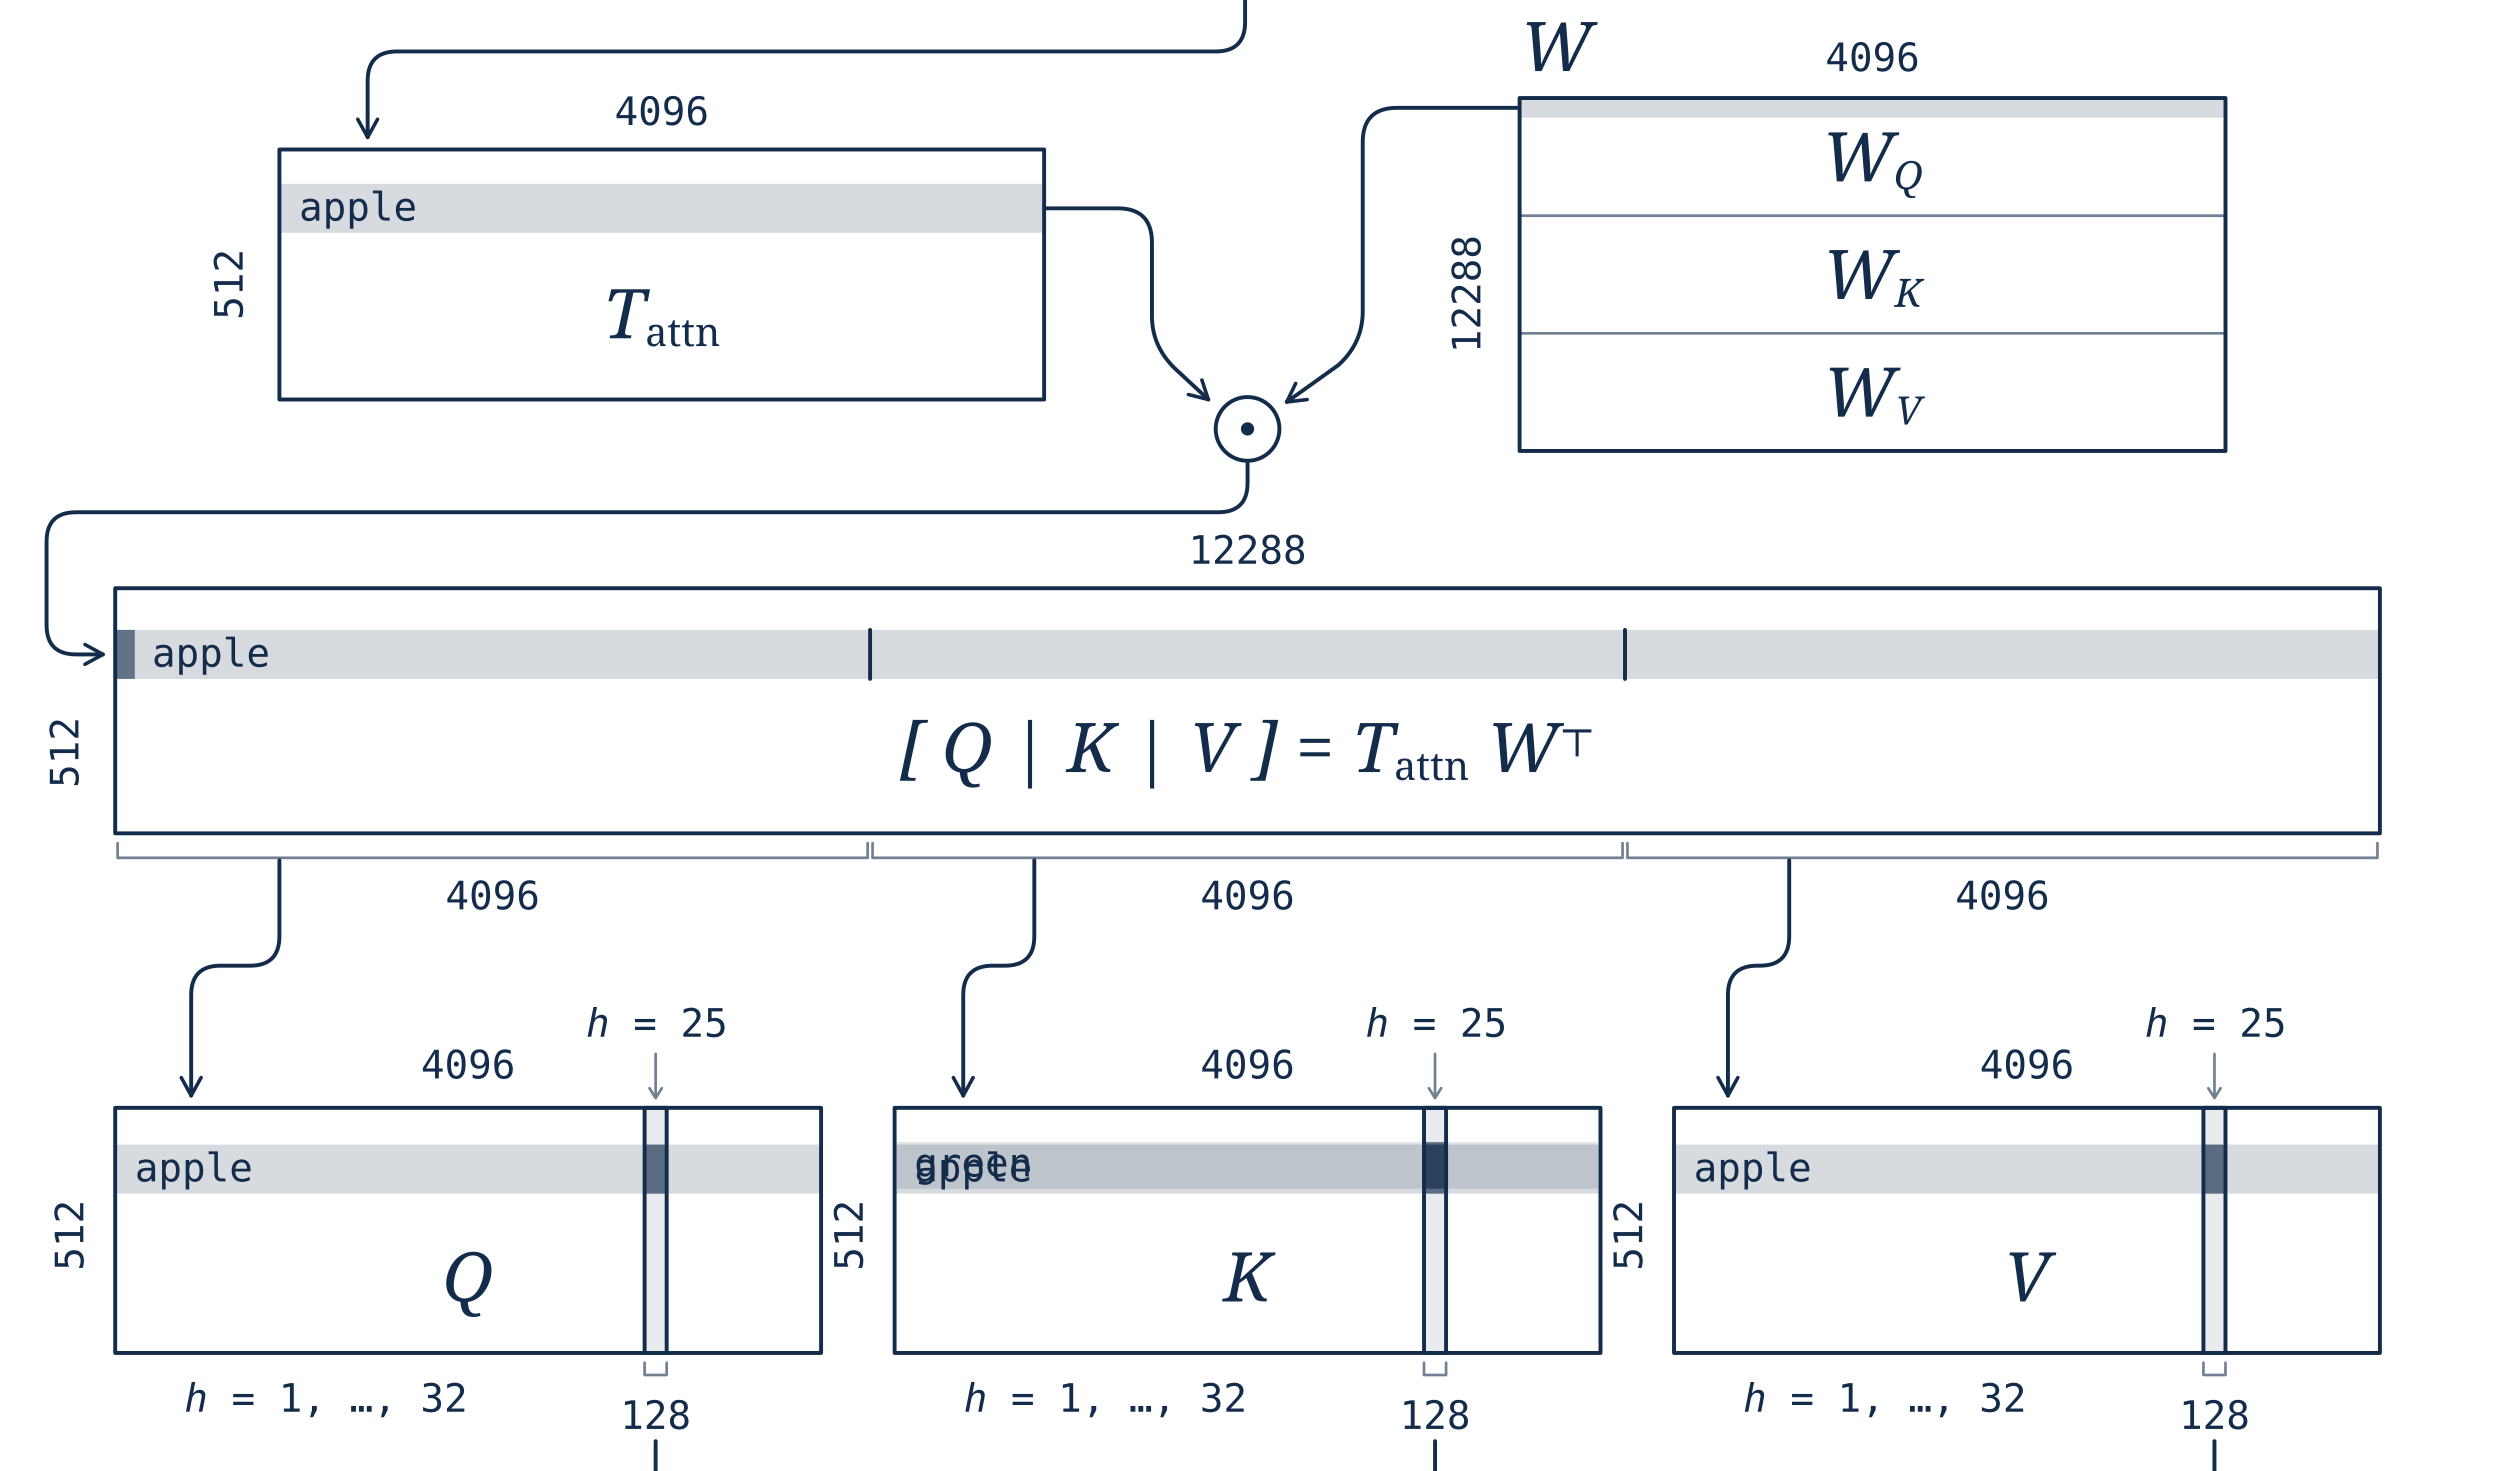
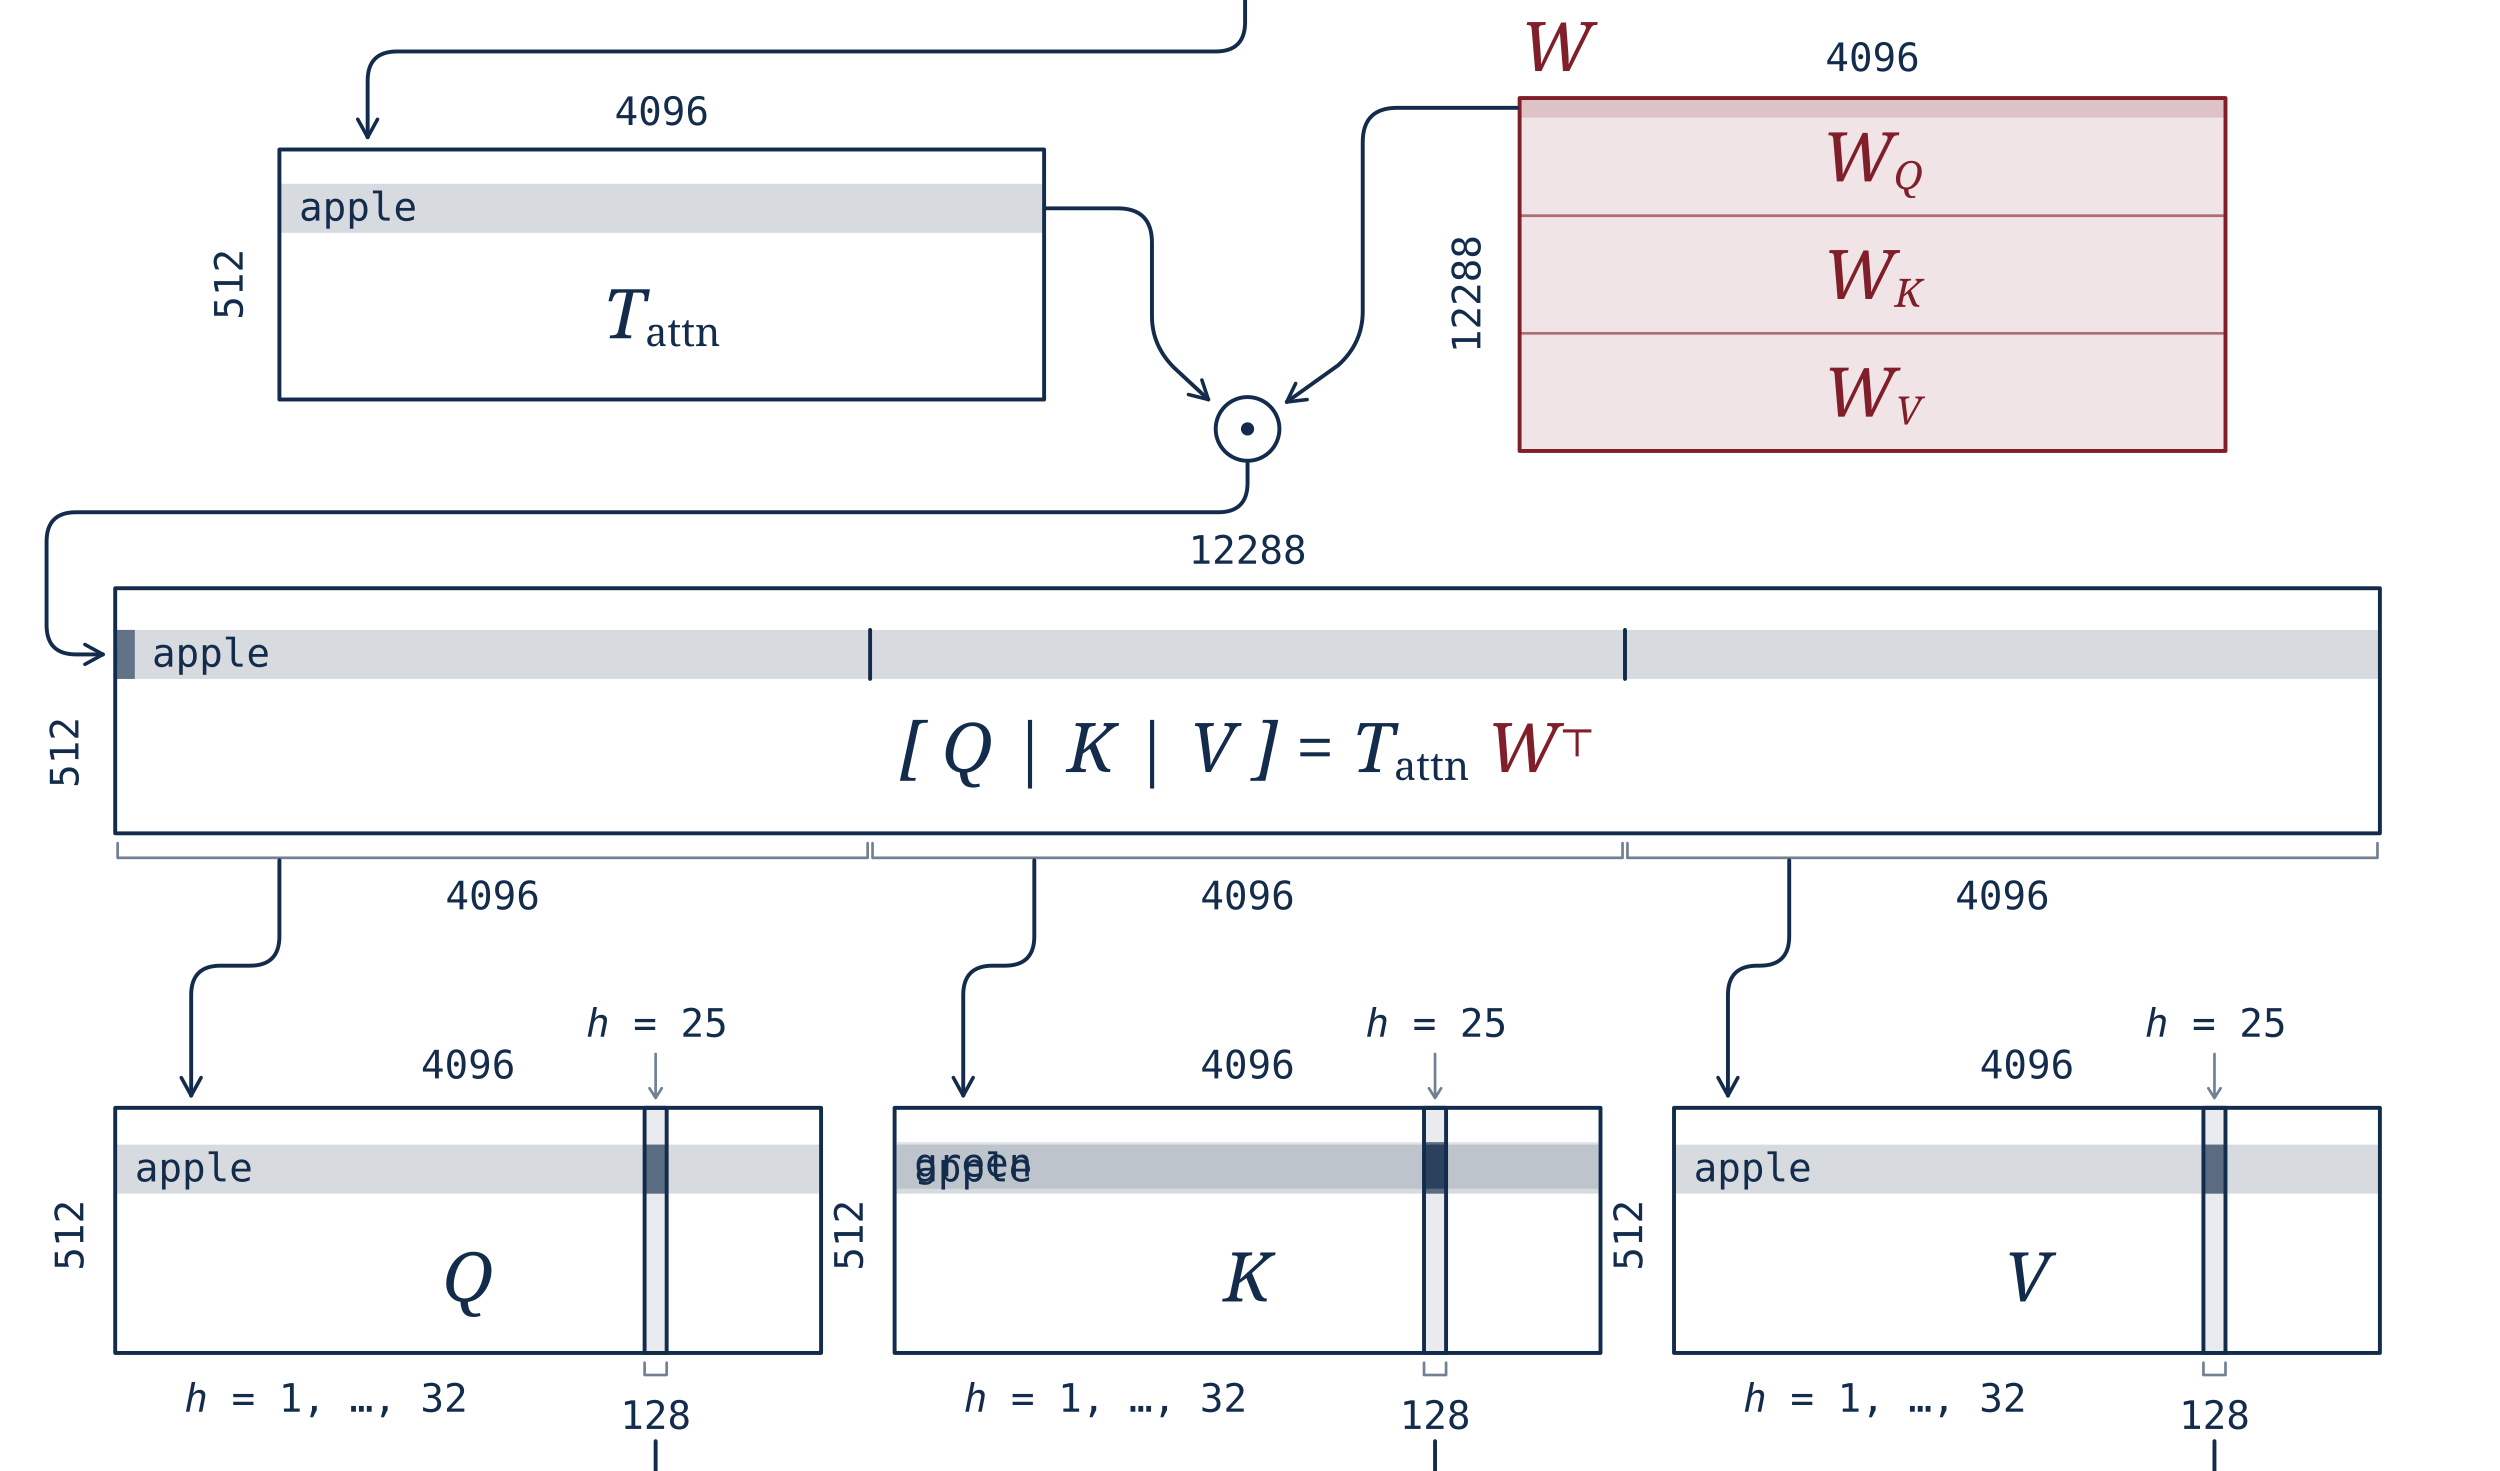
<svg xmlns="http://www.w3.org/2000/svg" width="1020" height="600" viewBox="0 0 1020 600" role="img" aria-labelledby="title">
  <style>
    svg { color: #142c4c; }
    text { fill: currentColor; text-anchor: middle; }
    .dim, .token { font: 16px ui-monospace, monospace; }
    .token { text-anchor: start; }
    .math { font: italic 28px "STIX Two Text", Georgia, serif; }
    .sub { font-size: 16px; baseline-shift: sub; }
    .sup { font-size: 16px; baseline-shift: super; }
    .frame, .flow, .guide { fill: none; stroke: currentColor; stroke-width: 1.6; stroke-linecap: round; stroke-linejoin: round; }
    .flow { marker-end: url(#tip); }
    .guide { stroke-width: 1.1; stroke-opacity: .6; }
    .tracked { transform: translateY(var(--row-shift, 0px)); }
    .row { fill: currentColor; fill-opacity: .17; }
    .cell { fill: currentColor; fill-opacity: .6; }
+ 
+     .weight { color: #801f2a; }
+     .weight.frame { fill: currentColor; fill-opacity: .12; }
  </style>
  <defs>
    <marker id="tip" viewBox="0 0 12 12" refX="10" refY="6" markerWidth="11" markerHeight="11" markerUnits="userSpaceOnUse" orient="auto">
      <path class="frame" d="M2 1.6 10 6 2 10.4" />
    </marker>
    <g id="head-matrix">
      <text class="dim" x="144" y="-12">4096</text>
      <text class="dim" transform="translate(-13 52) rotate(-90)">512</text>
      <rect class="row tracked" x="0" y="15" width="288" height="20" />
      <rect class="frame" x="0" y="0" width="288" height="100" />
      <text class="token tracked" x="8" y="30">apple</text>
      <rect x="216" y="0" width="9" height="100" fill="currentColor" fill-opacity=".09" />
      <rect class="cell tracked" x="216" y="15" width="9" height="20" />
      <rect class="frame" x="216" y="0" width="9" height="100" />
      <text class="dim" x="221" y="-29">
        <tspan font-style="italic">h</tspan> = 25</text>
      <path class="guide" d="M220.5 -22v18m-2.5-4 2.5 4 2.5-4" />
      <path class="guide" d="M216 104v5h9v-5" />
      <text class="dim" x="220.5" y="131">128</text>
      <path class="frame" d="M220.5 136v12" />
      <text class="dim" x="86" y="124">
        <tspan font-style="italic">h</tspan> = 1, …, 32</text>
    </g>
  </defs>
  <path class="flow" d="M508 0v9q0 12-12 12H162q-12 0-12 12v23" />
  <text class="dim" x="270" y="51">4096</text>
  <text class="dim" transform="translate(99 116) rotate(-90)">512</text>
  <rect class="row" x="114" y="75" width="312" height="20" />
  <rect class="frame" x="114" y="61" width="312" height="102" />
  <text class="token" x="122" y="90">apple</text>
  <text class="math" x="270" y="138">T<tspan class="sub" font-style="normal">attn</tspan>
  </text>
-   <text class="math" x="635" y="29">W</text>
+   <text class="math" x="635" y="29">
+     <tspan fill="#801f2a">W</tspan>
+   </text>
  <text class="dim" x="764" y="29">4096</text>
  <text class="dim" transform="translate(604 120) rotate(-90)">12288</text>
-   <rect class="row" x="620" y="40" width="288" height="8" />
-   <rect class="frame" x="620" y="40" width="288" height="144" />
-   <path class="guide" d="M620 88h288m-288 48h288" />
+   <rect class="row weight" x="620" y="40" width="288" height="8" />
+   <rect class="frame weight" x="620" y="40" width="288" height="144" />
+   <path class="guide weight" d="M620 88h288m-288 48h288" />
  <g class="math">
-     <text x="764" y="74">W<tspan class="sub">Q</tspan>
+     <text x="764" y="74">
+       <tspan fill="#801f2a">W<tspan class="sub">Q</tspan>
+       </tspan>
    </text>
-     <text x="764" y="122">W<tspan class="sub">K</tspan>
+     <text x="764" y="122">
+       <tspan fill="#801f2a">W<tspan class="sub">K</tspan>
+       </tspan>
    </text>
-     <text x="764" y="170">W<tspan class="sub">V</tspan>
+     <text x="764" y="170">
+       <tspan fill="#801f2a">W<tspan class="sub">V</tspan>
+       </tspan>
    </text>
  </g>
  <path class="flow" d="M427 85h29q14 0 14 14v30q0 12 9 21l14 13" />
  <path class="flow" d="M619 44h-49q-14 0-14 14v69q0 13-10 22l-21 15" />
  <circle class="frame" cx="509" cy="175" r="13" />
  <circle cx="509" cy="175" r="2.7" fill="currentColor" />
  <path class="flow" d="M509 189v8q0 12-12 12H31q-12 0-12 12v34q0 12 12 12h11" />
  <text class="dim" x="509" y="230">12288</text>
  <text class="dim" transform="translate(32 307) rotate(-90)">512</text>
  <rect class="row" x="47" y="257" width="924" height="20" />
  <rect class="cell" x="47" y="257" width="8" height="20" />
  <rect class="frame" x="47" y="240" width="924" height="100" />
  <text class="token" x="62" y="272">apple</text>
  <path class="frame" d="M355 257v20m308-20v20" />
-   <text class="math" x="509" y="315">[ Q | K | V ] = T<tspan class="sub" font-style="normal">attn</tspan> W<tspan class="sup" font-style="normal">⊤</tspan>
+   <text class="math" x="509" y="315">[ Q | K | V ] = T<tspan class="sub" font-style="normal">attn</tspan>
+     <tspan fill="#801f2a">W<tspan class="sup" font-style="normal">⊤</tspan>
+     </tspan>
  </text>
  <path class="guide" d="M48 344v6h306v-6m2 0v6h306v-6m2 0v6h306v-6" />
  <g class="dim">
    <text x="201" y="371">4096</text>
    <text x="509" y="371">4096</text>
    <text x="817" y="371">4096</text>
  </g>
  <path class="flow" d="M114 351v31q0 12-12 12H90q-12 0-12 12v41" />
  <path class="flow" d="M422 351v31q0 12-12 12h-5q-12 0-12 12v41" />
  <path class="flow" d="M730 351v31q0 12-12 12h-1q-12 0-12 12v41" />
  <g transform="translate(47 452)">
    <use href="#head-matrix" />
    <text class="math" x="144" y="79">Q</text>
  </g>
  <g transform="translate(365 452)" style="--row-shift:20px">
    <use href="#head-matrix" />
    <rect x="1" y="14" width="286" height="19" fill="currentColor" fill-opacity=".13" />
    <rect class="cell" x="216" y="14" width="9" height="19" />
    <text class="token" x="8" y="28">green</text>
    <text class="math" x="144" y="79">K</text>
  </g>
  <g transform="translate(683 452)">
    <use href="#head-matrix" />
    <text class="math" x="144" y="79">V</text>
  </g>
</svg>
